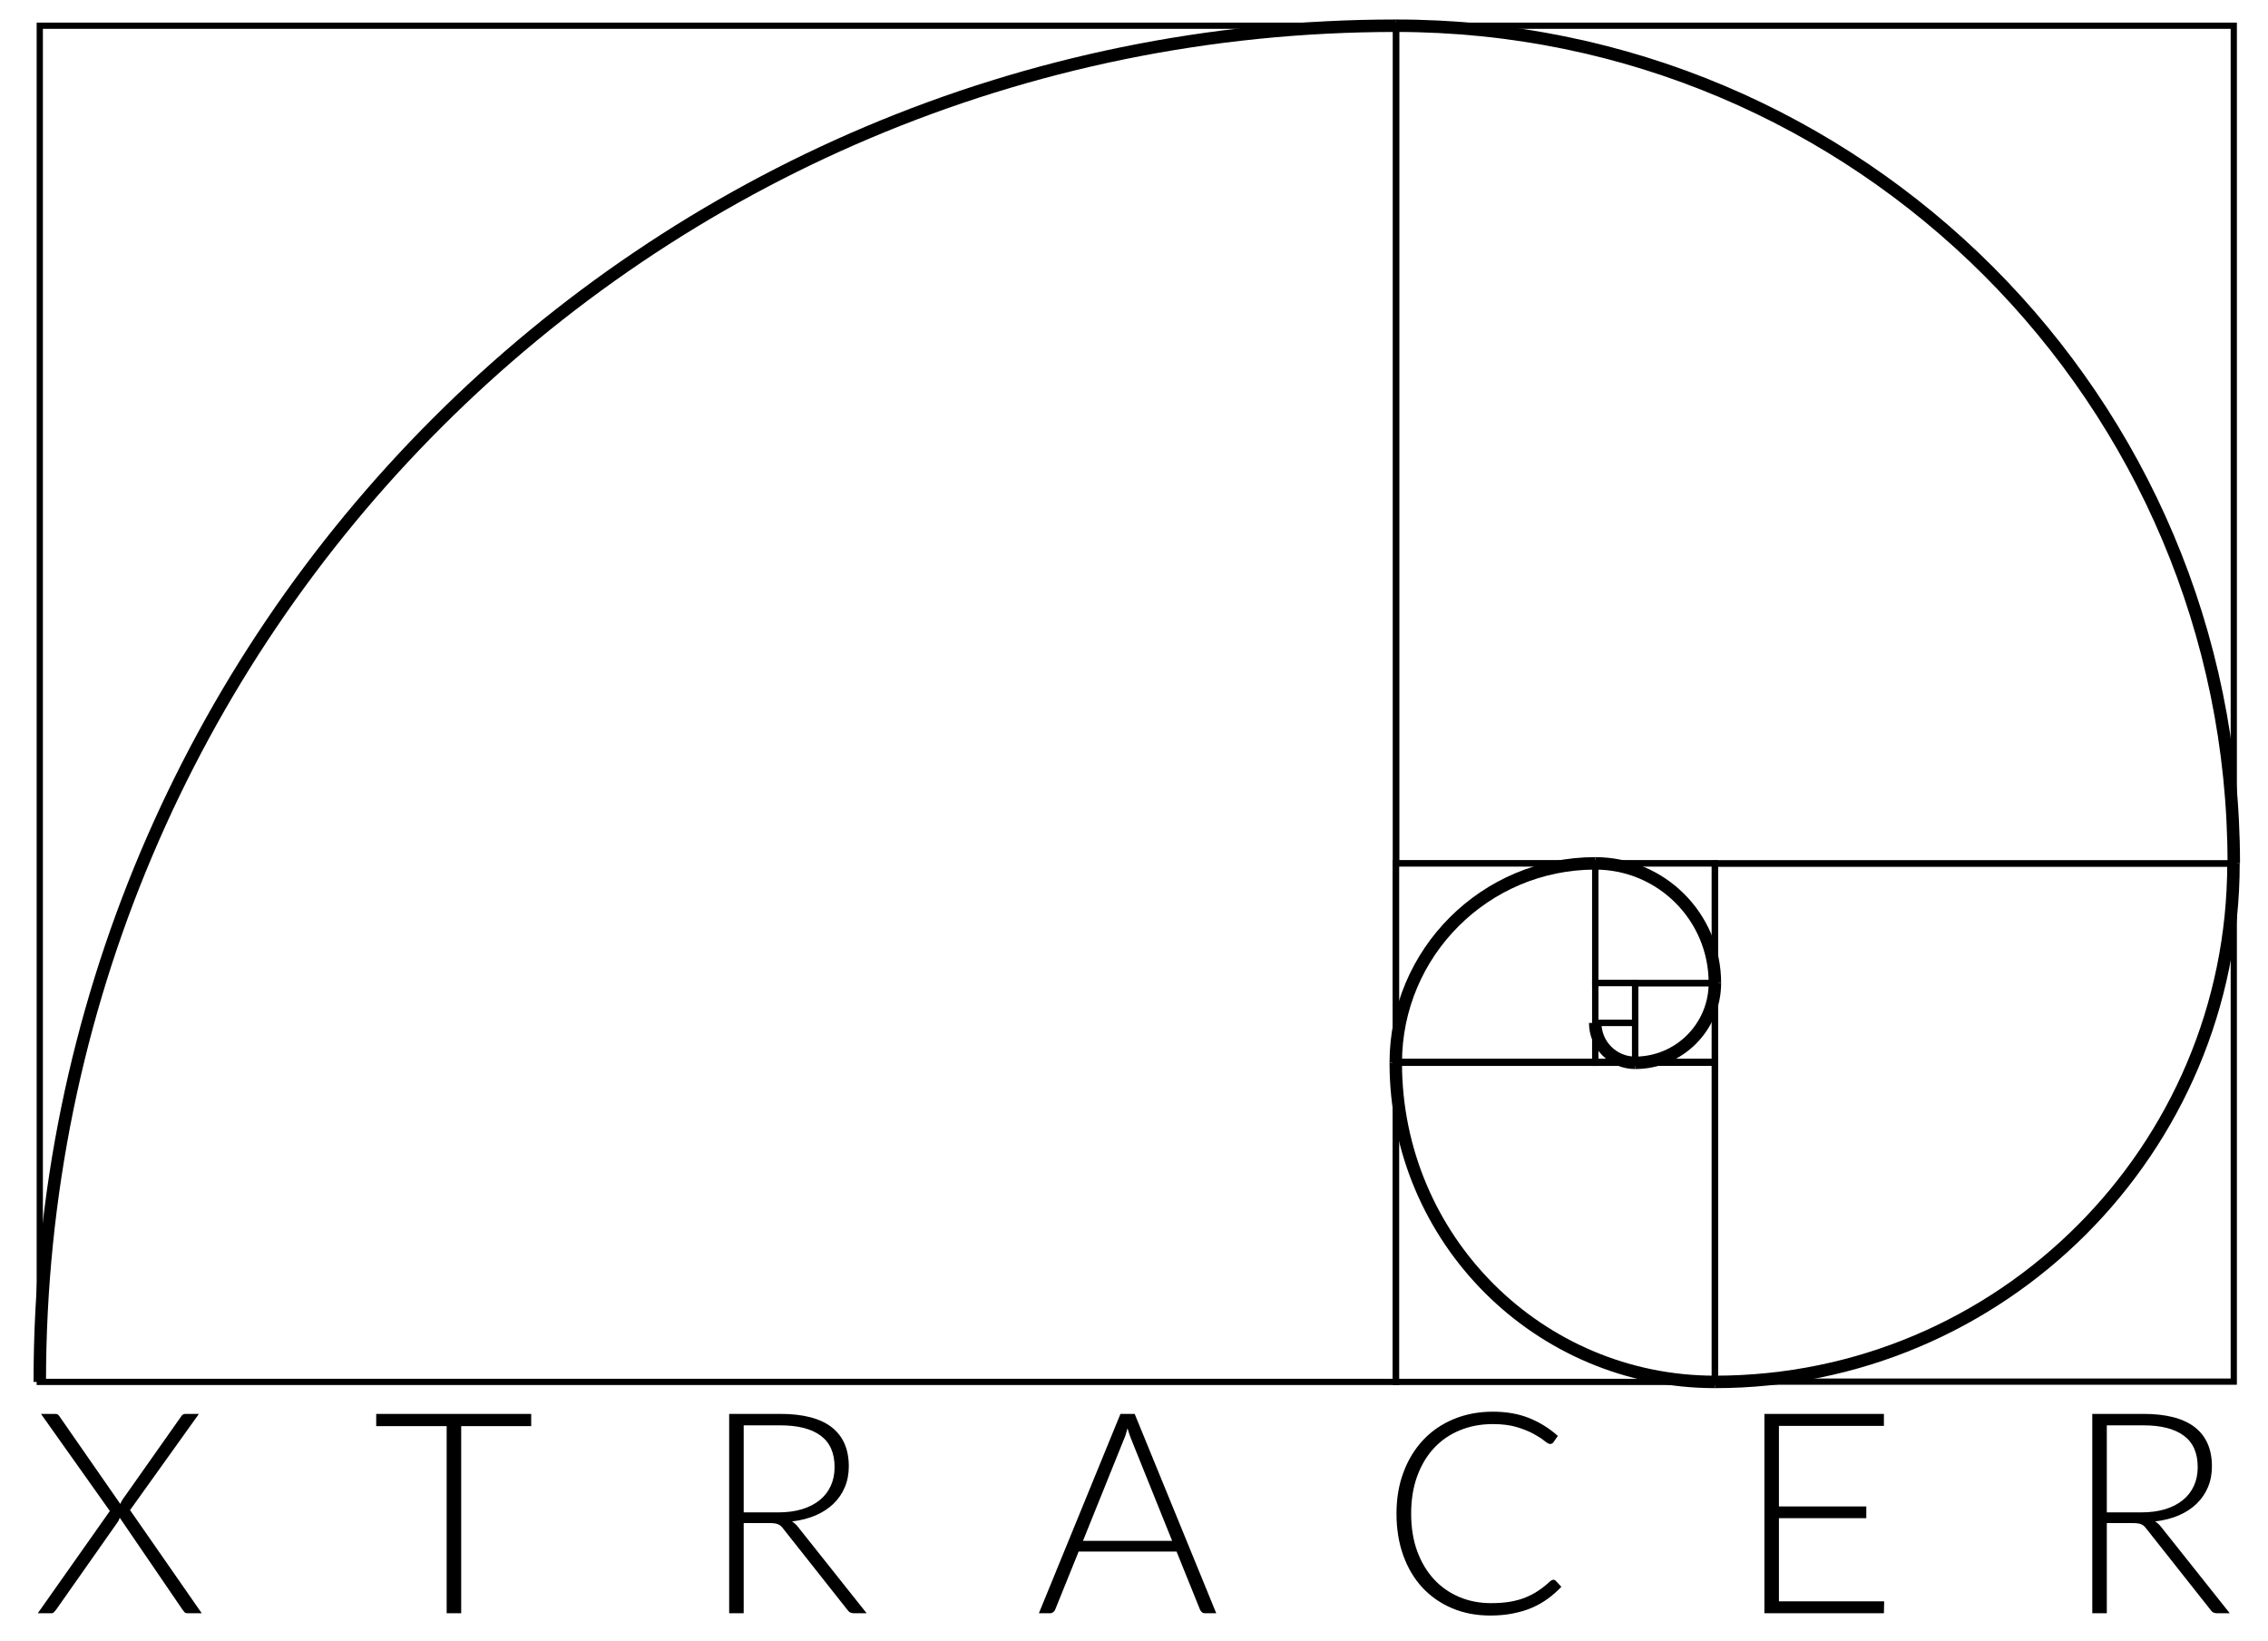
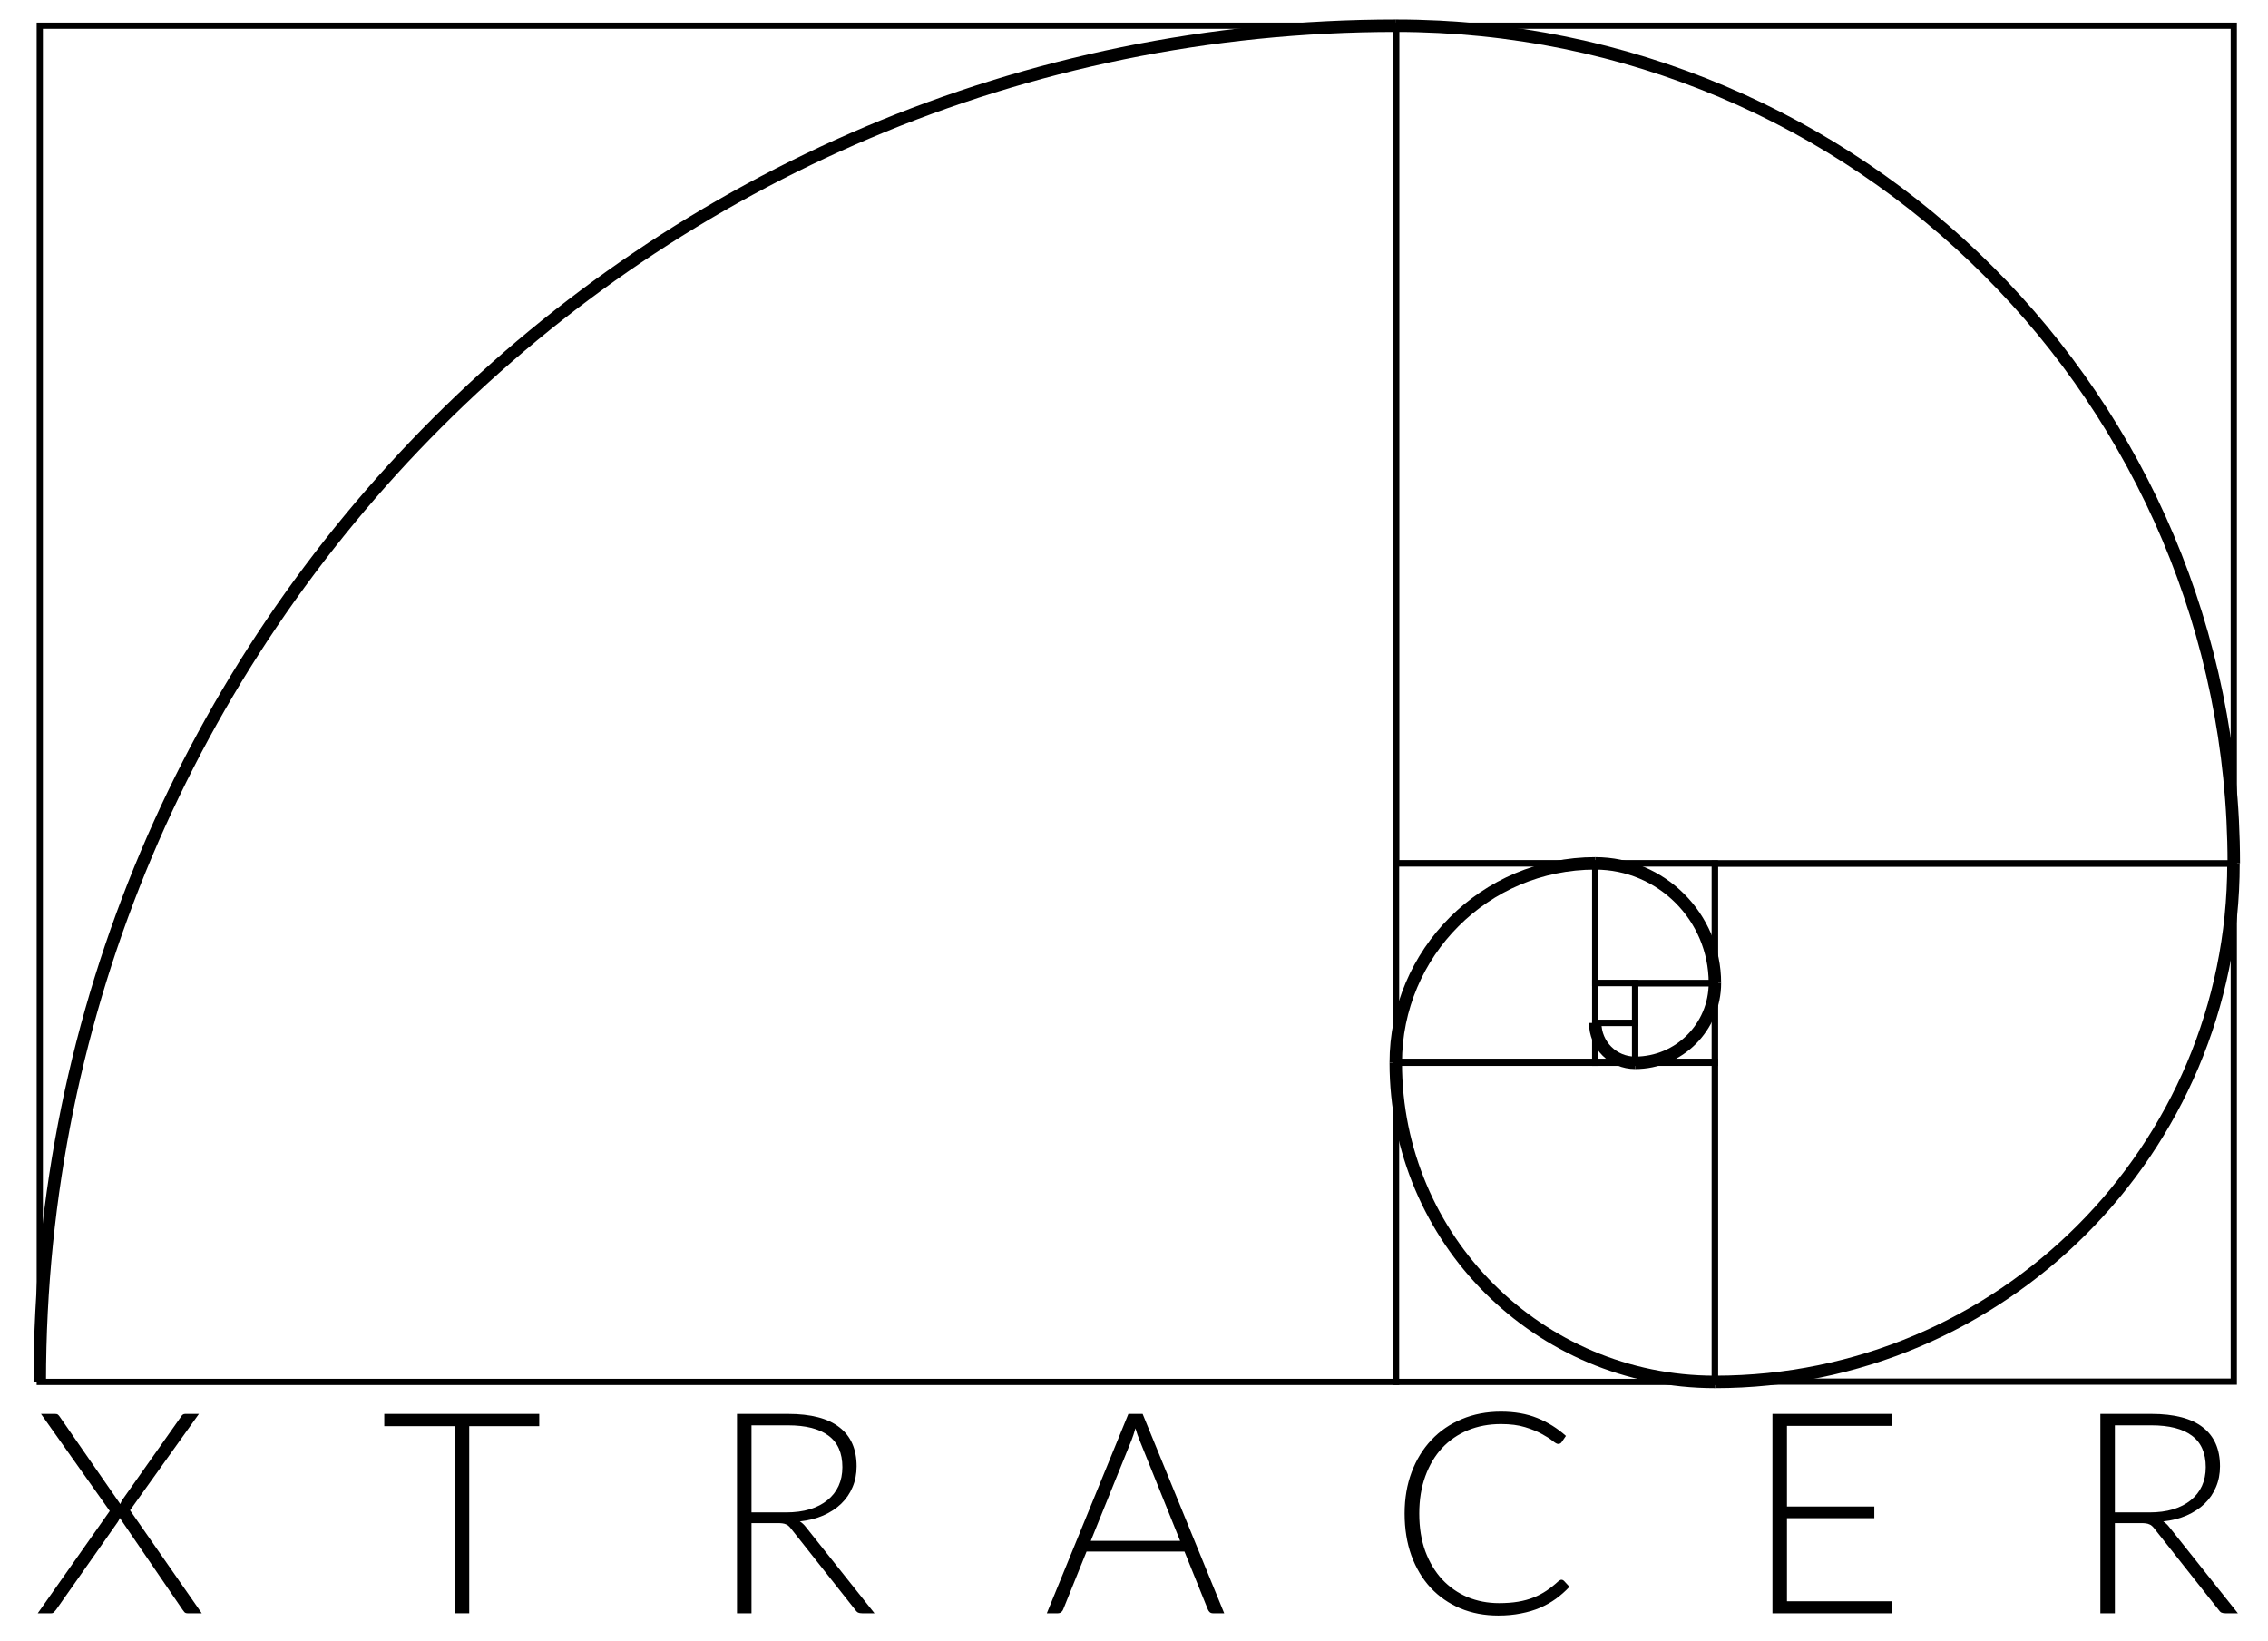
<svg xmlns="http://www.w3.org/2000/svg" width="159mm" height="115mm" viewBox="0 0 563.386 407.481" id="svg2" version="1.1">
  <defs id="defs4" />
  <g id="layer1" transform="translate(0,-644.8827)">
    <g style="fill:none;stroke:#000000" id="g3474" transform="matrix(0.6193221,0,0,0.6193221,-0.02812915,639.8156)">
      <g id="g3430" style="stroke-width:2.5">
        <rect id="rect3432" x="639.88" y="402.5" width="16" height="16" />
        <rect id="rect3434" x="639.88" y="418.5" width="16" height="16" />
        <rect id="rect3436" x="655.88" y="402.62" width="32" height="31.876" ry="0" />
        <rect id="rect3438" x="639.88" y="354.5" width="48" height="48" />
        <rect id="rect3440" x="559.88" y="354.5" width="80" height="80" />
        <rect id="rect3442" x="559.88" y="434.09" width="128" height="128.41" />
        <rect id="rect3444" x="687.85" y="354.61" width="208.15" height="207.78" />
        <rect id="rect3446" x="560" y="18.5" width="336" height="336" />
        <rect id="rect3448" x="16" y="18.5" width="544" height="544" />
      </g>
      <g id="g3450" style="stroke-width:5">
        <path id="path3452" transform="translate(255.88,648.31)" d="m 400,-213.81 a 16,16 0 0 1 -16,-16" />
        <path id="path3454" transform="translate(255.88,648.31)" d="m 432,-245.81 a 32,32 0 0 1 -32,32" />
        <path id="path3456" transform="translate(255.88,648.31)" d="m 384,-293.81 a 48,48 0 0 1 48,48" />
        <path id="path3458" transform="translate(255.88,648.31)" d="m 304,-213.81 a 80,80 0 0 1 80,-80" />
        <path id="path3460" transform="translate(255.88,648.31)" d="m 432,-85.812 a 128,128 0 0 1 -128,-128" />
        <path id="path3462" transform="translate(255.88,648.31)" d="m 640,-293.81 a 208,208 0 0 1 -208,208" />
        <path id="path3464" d="M 16,562.5 A 544,544 0 0 1 560,18.5" />
        <path id="path3466" d="m 560,18.5 a 336,336 0 0 1 336,336" />
      </g>
    </g>
-     <text xml:space="preserve" style="font-style:normal;font-weight:normal;font-size:50px;line-height:125%;font-family:sans-serif;letter-spacing:54.86px;word-spacing:0px;fill:#000000;fill-opacity:1;stroke:none;stroke-width:1px;stroke-linecap:butt;stroke-linejoin:miter;stroke-opacity:1" x="7.976" y="1045.661" id="text3495">
-       <tspan x="7.976" y="1045.661" style="font-style:normal;font-variant:normal;font-weight:300;font-stretch:normal;font-size:70px;font-family:lato;-inkscape-font-specification:'lato Light';letter-spacing:40.85px" id="tspan3499">XTRACER</tspan>
-     </text>
+     <g style="font-style:normal;font-weight:normal;font-size:50px;line-height:125%;font-family:sans-serif;letter-spacing:54.86px;word-spacing:0px;fill:#000000;fill-opacity:1;stroke:none;stroke-width:1px;stroke-linecap:butt;stroke-linejoin:miter;stroke-opacity:1" id="text3495">
+       <path d="m 27.261,1020.251 -17.08,-24.115 3.535,0 q 0.49,0 0.7,0.21 0.245,0.21 0.42,0.49 l 15.05,21.7 q 0.105,-0.28 0.21,-0.525 0.14,-0.28 0.315,-0.56 l 14.525,-20.58 q 0.175,-0.315 0.42,-0.525 0.28,-0.21 0.63,-0.21 l 3.43,0 -17.115,23.94 17.815,25.585 -3.535,0 q -0.49,0 -0.77,-0.28 -0.28,-0.315 -0.455,-0.595 l -15.61,-22.82 q -0.14,0.525 -0.49,1.015 l -15.33,21.805 q -0.245,0.315 -0.525,0.595 -0.245,0.28 -0.665,0.28 l -3.36,0 17.885,-25.41 z" style="font-style:normal;font-variant:normal;font-weight:300;font-stretch:normal;font-size:70px;line-height:0%;font-family:lato;-inkscape-font-specification:'lato Light';letter-spacing:40.85px;word-spacing:-1.3px" id="path4158" />
+       <path d="m 133.954,996.136 0,3.045 -17.395,0 0,46.48 -3.605,0 0,-46.48 -17.5,0 0,-3.045 38.5,0 z" style="font-style:normal;font-variant:normal;font-weight:300;font-stretch:normal;font-size:70px;line-height:0%;font-family:lato;-inkscape-font-specification:'lato Light';letter-spacing:40.85px;word-spacing:-1.3px" id="path4160" />
+       <path d="m 186.678,1023.261 0,22.4 -3.605,0 0,-49.525 12.67,0 q 8.54,0 12.775,3.325 4.27,3.29 4.27,9.695 0,2.835 -1.015,5.18 -0.98,2.345 -2.835,4.13 -1.82,1.75 -4.445,2.905 -2.59,1.12 -5.81,1.47 0.84,0.525 1.505,1.4 l 17.045,21.42 -3.08,0 q -0.595,0 -1.015,-0.175 -0.385,-0.21 -0.735,-0.735 l -15.89,-20.09 q -0.28,-0.385 -0.595,-0.665 -0.28,-0.28 -0.665,-0.42 -0.35,-0.175 -0.875,-0.245 -0.49,-0.07 -1.225,-0.07 l -6.475,0 z m 0,-2.66 8.575,0 q 3.29,0 5.88,-0.77 2.625,-0.805 4.41,-2.275 1.82,-1.47 2.765,-3.535 0.945,-2.065 0.945,-4.655 0,-5.285 -3.465,-7.84 -3.43,-2.555 -10.045,-2.555 l -9.065,0 0,21.63 z" style="font-style:normal;font-variant:normal;font-weight:300;font-stretch:normal;font-size:70px;line-height:0%;font-family:lato;-inkscape-font-specification:'lato Light';letter-spacing:40.85px;word-spacing:-1.3px" id="path4162" />
+       <path d="m 304.102,1045.661 -2.765,0 q -0.49,0 -0.805,-0.245 -0.315,-0.28 -0.49,-0.7 l -5.81,-14.385 -24.325,0 -5.81,14.385 q -0.14,0.385 -0.49,0.665 -0.35,0.28 -0.84,0.28 l -2.73,0 20.265,-49.525 3.535,0 20.265,49.525 z m -33.145,-17.99 22.19,0 -10.08,-25.025 q -0.525,-1.225 -1.015,-2.94 -0.245,0.84 -0.49,1.61 -0.245,0.77 -0.49,1.365 l -10.115,24.99 z" style="font-style:normal;font-variant:normal;font-weight:300;font-stretch:normal;font-size:70px;line-height:0%;font-family:lato;-inkscape-font-specification:'lato Light';letter-spacing:40.85px;word-spacing:-1.3px" id="path4164" />
+       <path d="m 387.871,1037.331 q 0.35,0 0.595,0.245 l 1.4,1.505 q -1.54,1.645 -3.36,2.975 -1.785,1.295 -3.955,2.24 -2.135,0.91 -4.725,1.4 -2.555,0.525 -5.635,0.525 -5.145,0 -9.45,-1.785 -4.27,-1.82 -7.35,-5.11 -3.08,-3.325 -4.795,-8.015 -1.68,-4.69 -1.68,-10.43 0,-5.635 1.75,-10.29 1.75,-4.655 4.9,-7.98 3.15,-3.36 7.56,-5.18 4.41,-1.855 9.73,-1.855 5.075,0 8.995,1.575 3.92,1.575 7.14,4.445 l -1.085,1.575 q -0.28,0.42 -0.875,0.42 -0.42,0 -1.365,-0.77 -0.945,-0.77 -2.625,-1.68 -1.68,-0.945 -4.2,-1.715 -2.485,-0.77 -5.985,-0.77 -4.48,0 -8.225,1.54 -3.71,1.54 -6.405,4.41 -2.66,2.87 -4.165,7 -1.505,4.13 -1.505,9.275 0,5.25 1.505,9.38 1.54,4.13 4.2,7 2.66,2.835 6.265,4.375 3.64,1.505 7.84,1.505 2.66,0 4.725,-0.35 2.1,-0.35 3.85,-1.05 1.75,-0.7 3.255,-1.715 1.505,-1.015 2.975,-2.38 0.175,-0.14 0.35,-0.21 0.175,-0.105 0.35,-0.105 z" style="font-style:normal;font-variant:normal;font-weight:300;font-stretch:normal;font-size:70px;line-height:0%;font-family:lato;-inkscape-font-specification:'lato Light';letter-spacing:40.85px;word-spacing:-1.3px" id="path4166" />
+       <path d="m 469.97,996.136 0,2.975 -26.075,0 0,20.02 21.7,0 0,2.905 -21.7,0 0,20.65 26.145,0 -0.07,2.975 -29.68,0 0,-49.525 29.68,0 z" style="font-style:normal;font-variant:normal;font-weight:300;font-stretch:normal;font-size:70px;line-height:0%;font-family:lato;-inkscape-font-specification:'lato Light';letter-spacing:40.85px;word-spacing:-1.3px" id="path4168" />
+       <path d="m 525.351,1023.261 0,22.4 -3.605,0 0,-49.525 12.67,0 q 8.54,0 12.775,3.325 4.27,3.29 4.27,9.695 0,2.835 -1.015,5.18 -0.98,2.345 -2.835,4.13 -1.82,1.75 -4.445,2.905 -2.59,1.12 -5.81,1.47 0.84,0.525 1.505,1.4 l 17.045,21.42 -3.08,0 q -0.595,0 -1.015,-0.175 -0.385,-0.21 -0.735,-0.735 l -15.89,-20.09 q -0.28,-0.385 -0.595,-0.665 -0.28,-0.28 -0.665,-0.42 -0.35,-0.175 -0.875,-0.245 -0.49,-0.07 -1.225,-0.07 l -6.475,0 z m 0,-2.66 8.575,0 q 3.29,0 5.88,-0.77 2.625,-0.805 4.41,-2.275 1.82,-1.47 2.765,-3.535 0.945,-2.065 0.945,-4.655 0,-5.285 -3.465,-7.84 -3.43,-2.555 -10.045,-2.555 l -9.065,0 0,21.63 z" style="font-style:normal;font-variant:normal;font-weight:300;font-stretch:normal;font-size:70px;line-height:0%;font-family:lato;-inkscape-font-specification:'lato Light';letter-spacing:40.85px;word-spacing:-1.3px" id="path4170" />
+     </g>
  </g>
</svg>
